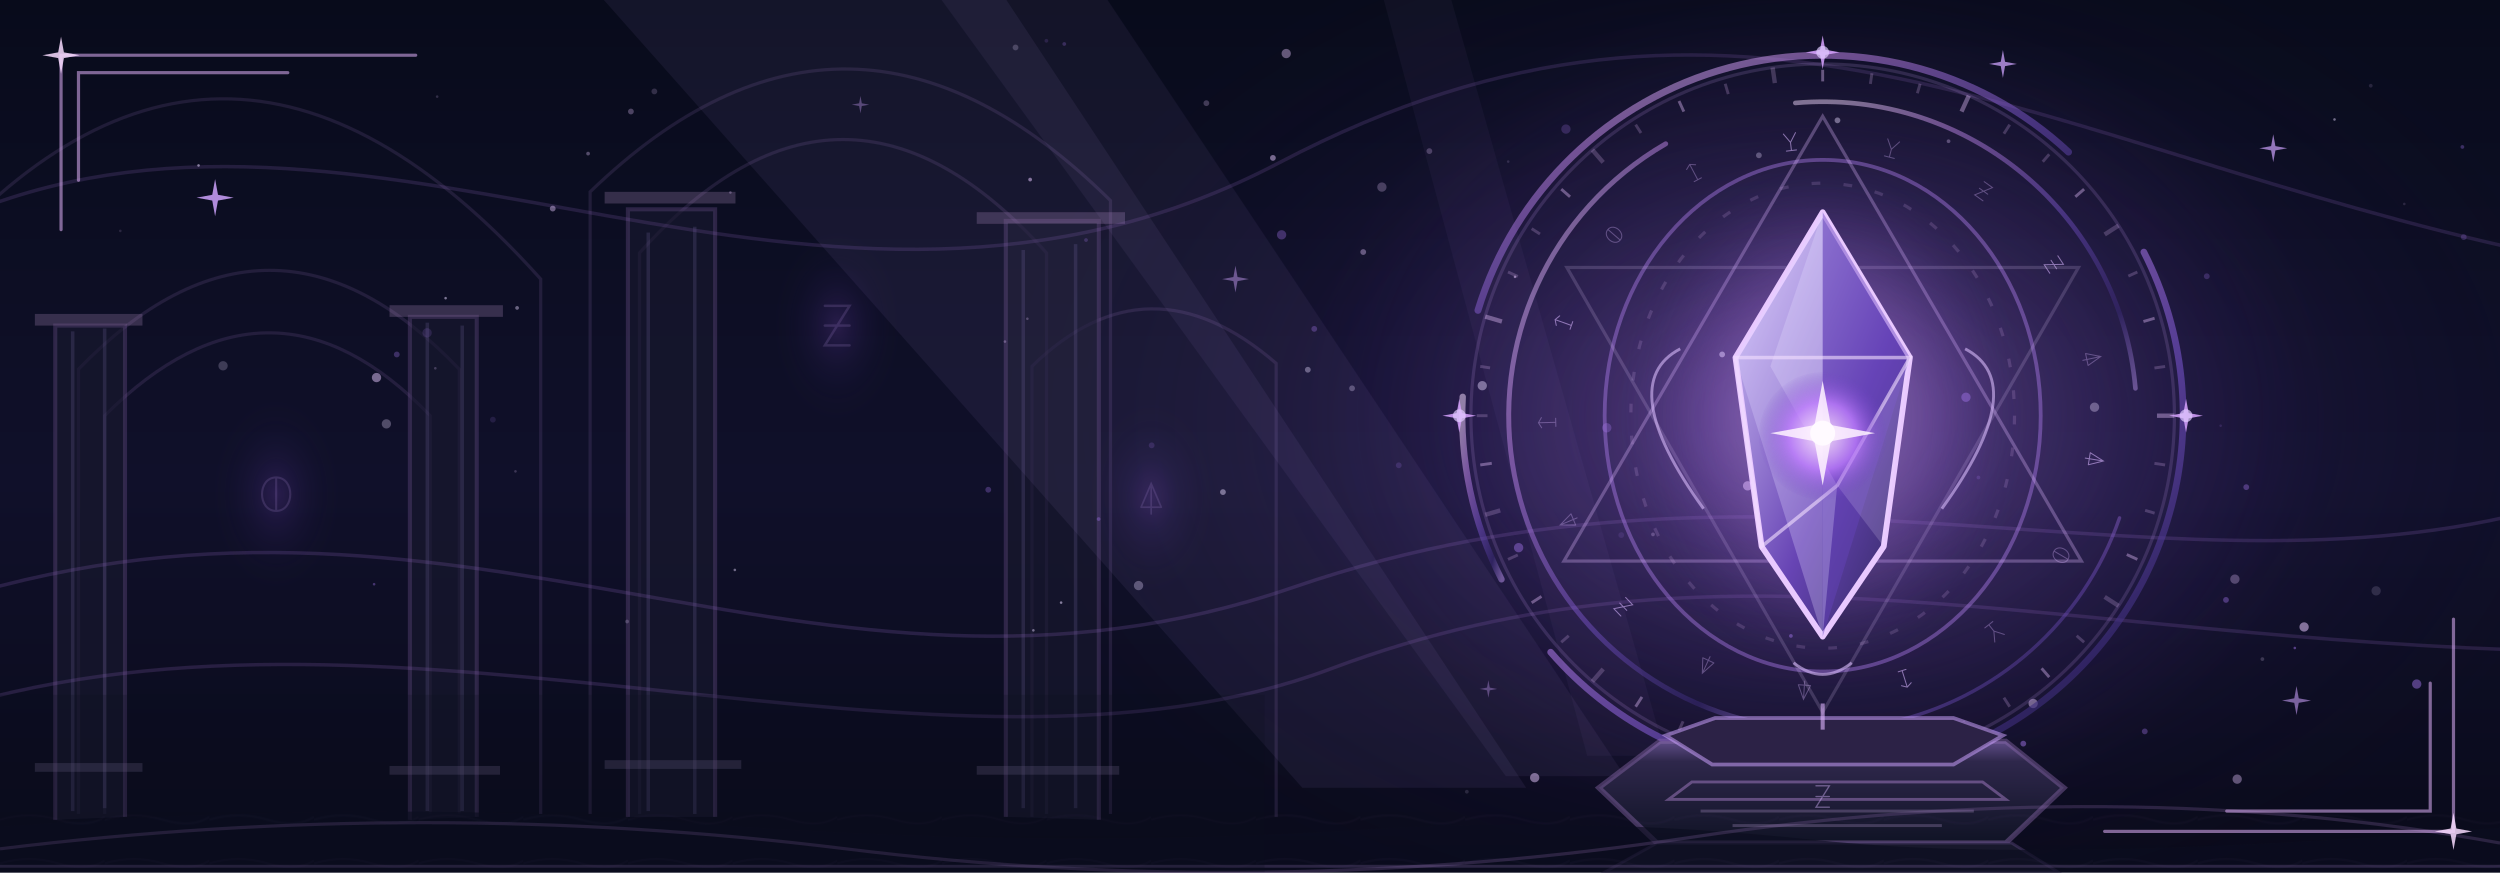
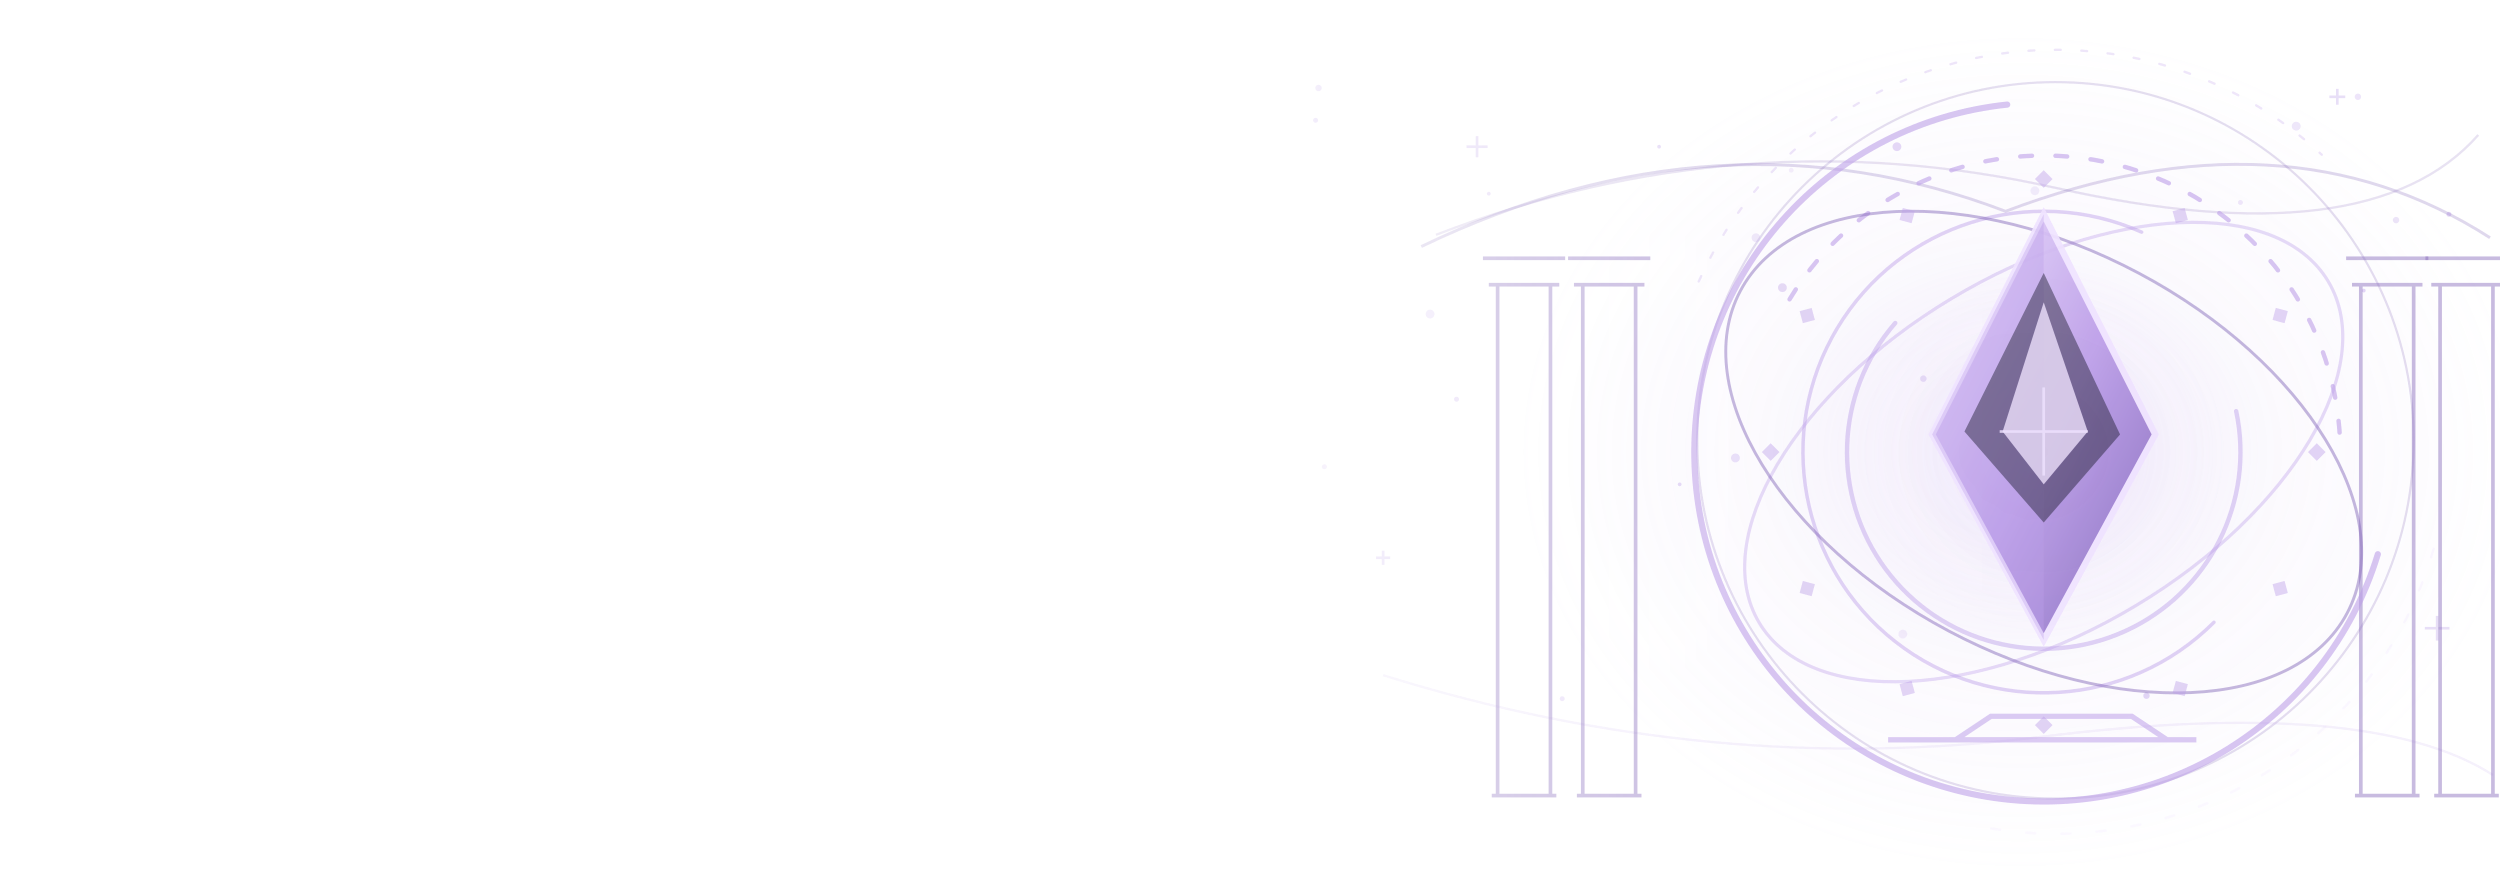
- <svg xmlns="http://www.w3.org/2000/svg" viewBox="0 0 860 300" fill="none" role="img" aria-label="Miniatura do Arcano: cristal e astrolábio rúnico">
+ <svg xmlns="http://www.w3.org/2000/svg" width="860" height="300" viewBox="0 0 860 300" fill="none" role="img" aria-label="Miniatura vetorial Arcano">
  <defs>
-     <linearGradient id="sky" x1="0" y1="0" x2="0" y2="1">
-       <stop stop-color="#080b1b" />
-       <stop offset=".55" stop-color="#10102a" />
-       <stop offset="1" stop-color="#090a1a" />
+     <linearGradient id="silver" x1="0" y1="0" x2=".9" y2="1">
+       <stop offset="0" stop-color="#7f62b6" />
+       <stop offset=".39" stop-color="#efe2ff" />
+       <stop offset=".67" stop-color="#bb9de8" />
+       <stop offset="1" stop-color="#7f62b6" />
    </linearGradient>
-     <radialGradient id="aether">
-       <stop stop-color="#9f5af2" stop-opacity=".36" />
-       <stop offset=".42" stop-color="#6639b6" stop-opacity=".16" />
-       <stop offset="1" stop-color="#120e27" stop-opacity="0" />
+     <linearGradient id="edge" x1="0" y1="0" x2="1" y2="1">
+       <stop stop-color="#efe2ff" />
+       <stop offset=".52" stop-color="#bb9de8" />
+       <stop offset="1" stop-color="#7f62b6" />
+     </linearGradient>
+     <radialGradient id="aura">
+       <stop stop-color="#bb9de8" stop-opacity=".21" />
+       <stop offset=".48" stop-color="#bb9de8" stop-opacity=".07" />
+       <stop offset="1" stop-color="#bb9de8" stop-opacity="0" />
    </radialGradient>
-     <radialGradient id="starFog">
-       <stop stop-color="#d4b4ff" stop-opacity=".32" />
-       <stop offset="1" stop-color="#6c41a5" stop-opacity="0" />
+     <radialGradient id="inner">
+       <stop stop-color="#efe2ff" stop-opacity=".65" />
+       <stop offset=".4" stop-color="#bb9de8" stop-opacity=".19" />
+       <stop offset="1" stop-color="#bb9de8" stop-opacity="0" />
    </radialGradient>
-     <radialGradient id="aetherCore">
-       <stop stop-color="#fffcff" />
-       <stop offset=".19" stop-color="#f1cfff" />
-       <stop offset=".53" stop-color="#bd7bfc" />
-       <stop offset="1" stop-color="#7243c4" stop-opacity=".05" />
-     </radialGradient>
-     <linearGradient id="stone" x1="0" y1="0" x2=".6" y2="1">
-       <stop stop-color="#514270" />
-       <stop offset=".42" stop-color="#292344" />
-       <stop offset="1" stop-color="#0f1027" />
+     <linearGradient id="fade" x1="0" x2="1" y1="0" y2="0">
+       <stop stop-color="white" stop-opacity="0" />
+       <stop offset=".38" stop-color="white" stop-opacity=".05" />
+       <stop offset=".52" stop-color="white" stop-opacity=".49" />
+       <stop offset=".70" stop-color="white" stop-opacity=".98" />
+       <stop offset="1" stop-color="white" />
    </linearGradient>
-     <linearGradient id="arch" x1="0" y1="0" x2="1" y2="1">
-       <stop stop-color="#b797e2" stop-opacity=".64" />
-       <stop offset=".48" stop-color="#7657b1" stop-opacity=".39" />
-       <stop offset="1" stop-color="#654b90" stop-opacity=".08" />
-     </linearGradient>
-     <linearGradient id="violetMetal" x1=".1" y1="0" x2="1" y2="1">
-       <stop stop-color="#f5dbff" />
-       <stop offset=".24" stop-color="#c58aee" />
-       <stop offset=".56" stop-color="#7652c8" />
-       <stop offset=".83" stop-color="#3a2b78" />
-       <stop offset="1" stop-color="#b58fe8" />
-     </linearGradient>
-     <linearGradient id="bright" x1=".1" y1="0" x2=".85" y2="1">
-       <stop stop-color="#fff1ff" />
-       <stop offset=".5" stop-color="#e5baff" />
-       <stop offset="1" stop-color="#ad71ed" />
-     </linearGradient>
-     <linearGradient id="crystal" x1="0" y1="0" x2="1" y2="1">
-       <stop stop-color="#ede0ff" />
-       <stop offset=".28" stop-color="#b7b1fe" />
-       <stop offset=".58" stop-color="#8b66d7" />
-       <stop offset="1" stop-color="#422b78" />
-     </linearGradient>
-     <linearGradient id="crystalSide" x1="0" y1="0" x2=".95" y2="1">
-       <stop stop-color="#ddd0ff" />
-       <stop offset=".6" stop-color="#6744b4" />
-       <stop offset="1" stop-color="#2e275b" />
-     </linearGradient>
-     <linearGradient id="plinth" x1="0" y1="0" x2="0" y2="1">
-       <stop stop-color="#5f4d88" />
-       <stop offset=".2" stop-color="#2e274b" />
-       <stop offset="1" stop-color="#101325" />
-     </linearGradient>
-     <linearGradient id="mist">
-       <stop stop-color="#aa7bd9" stop-opacity="0" />
-       <stop offset=".36" stop-color="#bb8fff" stop-opacity=".22" />
-       <stop offset="1" stop-color="#5b41a2" stop-opacity="0" />
-     </linearGradient>
-     <linearGradient id="descendFade" x1="0" y1="0" x2="0" y2="1">
-       <stop stop-color="#f5d8ff" stop-opacity=".5" />
-       <stop offset="1" stop-color="#a46bd5" stop-opacity="0" />
-     </linearGradient>
-     <filter id="coreBlur" x="-120%" y="-120%" width="340%" height="340%">
-       <feGaussianBlur stdDeviation="7" />
+     <mask id="reveal">
+       <rect width="860" height="300" fill="url(#fade)" />
+     </mask>
+     <filter id="softGlow" x="-30%" y="-30%" width="160%" height="160%">
+       <feGaussianBlur stdDeviation="3" />
    </filter>
-     <filter id="smallBlur" x="-100%" y="-100%" width="300%" height="300%">
-       <feGaussianBlur stdDeviation="2.2" />
-     </filter>
-     <pattern id="parchment" patternUnits="userSpaceOnUse" width="36" height="15">
-       <path d="M0 12 Q10 9 20 12 T36 11" fill="none" stroke="#9a76c6" stroke-opacity=".10" stroke-width=".8" />
-     </pattern>
  </defs>
-   <rect width="860" height="300" fill="url(#sky)" />
-   <ellipse cx="618" cy="145" rx="279" ry="185" fill="url(#aether)" />
-   <ellipse cx="625" cy="142" rx="176" ry="145" fill="url(#starFog)" opacity=".75" />
-   <g opacity=".57" fill="none" stroke="#8e6cae" stroke-opacity=".3" stroke-width="1.1">
-     <path d="M-30 280V98Q74 -29 186 96V280" />
-     <path d="M27 280V127Q93 59 158 127V280" />
-     <path d="M36 280V143Q93 86 148 143V280" />
-     <path d="M203 280V66Q292 -20 382 69V280" />
-     <path d="M220 280V87Q290 9 360 87V280" />
-     <path d="M355 281V126Q395 87 439 125V281" />
+   <g transform="translate(-8 3) scale(1.01)">
+     <g mask="url(#reveal)">
+       <g opacity=".96">
+         <ellipse cx="696" cy="151" rx="171" ry="143" fill="url(#aura)" />
+         <circle cx="708" cy="147" r="122" fill="none" stroke="#7f62b6" stroke-width="0.75" opacity="0.22" />
+         <path d="M586.50 92.90A133 133 0 0 1 798.71 49.73" fill="none" stroke="#bb9de8" stroke-width="0.8" opacity="0.27" stroke-linecap="round" stroke-dasharray="2 7" />
+         <path d="M836.81 183.94A134 134 0 0 1 680.14 278.07" fill="none" stroke="#efe2ff" stroke-width="0.9" opacity="0.23" stroke-linecap="round" stroke-dasharray="3 9" />
+         <path d="M497 77Q601 37 708 61T852 43" fill="none" stroke="#7f62b6" stroke-width="0.8" opacity=".19" />
+         <path d="M479 227Q591 262 703 248T857 261" fill="none" stroke="#bb9de8" stroke-width="0.8" opacity=".16" />
+         <circle cx="573" cy="47" r="0.65" fill="#bb9de8" opacity="0.35" />
+         <circle cx="606" cy="78" r="1.5" fill="#bb9de8" opacity="0.24" />
+         <circle cx="654" cy="47" r="1.5" fill="#bb9de8" opacity="0.41" />
+         <circle cx="701" cy="62" r="1.5" fill="#bb9de8" opacity="0.19" />
+         <circle cx="656" cy="213" r="1.5" fill="#bb9de8" opacity="0.17" />
+         <circle cx="456" cy="38" r="0.85" fill="#bb9de8" opacity="0.37" />
+         <circle cx="842" cy="70" r="0.85" fill="#bb9de8" opacity="0.42" />
+         <circle cx="599" cy="153" r="1.5" fill="#bb9de8" opacity="0.32" />
+         <circle cx="495" cy="104" r="1.5" fill="#bb9de8" opacity="0.25" />
+         <circle cx="790" cy="40" r="1.5" fill="#bb9de8" opacity="0.26" />
+         <circle cx="813" cy="96" r="0.65" fill="#bb9de8" opacity="0.44" />
+         <circle cx="457" cy="27" r="1.1" fill="#bb9de8" opacity="0.34" />
+         <circle cx="459" cy="156" r="0.85" fill="#bb9de8" opacity="0.25" />
+         <circle cx="811" cy="30" r="1.1" fill="#bb9de8" opacity="0.27" />
+         <circle cx="580" cy="162" r="0.65" fill="#bb9de8" opacity="0.41" />
+         <circle cx="663" cy="126" r="1.1" fill="#bb9de8" opacity="0.34" />
+         <circle cx="515" cy="63" r="0.65" fill="#bb9de8" opacity="0.31" />
+         <circle cx="504" cy="133" r="0.85" fill="#bb9de8" opacity="0.33" />
+         <circle cx="739" cy="234" r="1.1" fill="#bb9de8" opacity="0.41" />
+         <circle cx="615" cy="95" r="1.5" fill="#bb9de8" opacity="0.38" />
+         <circle cx="540" cy="235" r="0.85" fill="#bb9de8" opacity="0.27" />
+         <circle cx="824" cy="72" r="1.1" fill="#bb9de8" opacity="0.29" />
+         <circle cx="771" cy="66" r="0.85" fill="#bb9de8" opacity="0.25" />
+         <circle cx="618" cy="55" r="0.85" fill="#bb9de8" opacity="0.17" />
+         <path d="M511.00 43.40v7.20M507.40 47.00h7.20" fill="none" stroke="#bb9de8" stroke-width="0.9" opacity="0.34" />
+         <path d="M804.00 27.30v5.40M801.30 30.00h5.40" fill="none" stroke="#bb9de8" stroke-width="0.9" opacity="0.34" />
+         <path d="M838.00 206.80v8.40M833.80 211.00h8.40" fill="none" stroke="#bb9de8" stroke-width="0.9" opacity="0.34" />
+         <path d="M479.00 184.60v4.80M476.60 187.00h4.80" fill="none" stroke="#bb9de8" stroke-width="0.9" opacity="0.34" />
+       </g>
+       <path d="M518 268V94h18v174M515 94h24M513 85h28M516 268h22" fill="none" stroke="#7f62b6" stroke-width="1.25" opacity=".43" />
+       <path d="M547 268V94h18v174M544 94h24M542 85h28M545 268h22" fill="none" stroke="#7f62b6" stroke-width="1.25" opacity=".43" />
+       <path d="M812 268V94h18v174M809 94h24M807 85h28M810 268h22" fill="none" stroke="#7f62b6" stroke-width="1.25" opacity=".43" />
+       <path d="M839 268V94h18v174M836 94h24M834 85h28M837 268h22" fill="none" stroke="#7f62b6" stroke-width="1.25" opacity=".43" />
+       <path d="M492 81Q594 32 691 69Q786 33 856 78" fill="none" stroke="#7f62b6" stroke-width="1" opacity=".25" />
+       <path d="M817.80 185.79A119 119 0 1 1 691.56 32.65" fill="none" stroke="#bb9de8" stroke-width="2.1" opacity="0.59" stroke-linecap="round" />
+       <path d="M617.43 98.98A101 101 0 0 1 804.94 147.48" fill="none" stroke="#bb9de8" stroke-width="1.5" opacity="0.59" stroke-linecap="round" stroke-dasharray="4 8" />
+       <path d="M761.98 208.98A82 82 0 1 1 737.35 76.09" fill="none" stroke="#bb9de8" stroke-width="1.2" opacity="0.45" stroke-linecap="round" />
+       <path d="M769.54 137.07A67 67 0 1 1 653.43 107.04" fill="none" stroke="#bb9de8" stroke-width="1.5" opacity="0.45" stroke-linecap="round" />
+       <ellipse cx="704" cy="151" rx="113" ry="61" transform="rotate(-31 704 151)" stroke="#bb9de8" stroke-width="1.1" opacity=".37" fill="none" />
+       <ellipse cx="704" cy="151" rx="117" ry="69" transform="rotate(28 704 151)" stroke="#7f62b6" stroke-width="1" opacity=".46" fill="none" />
+       <circle cx="704" cy="151" r="62" fill="url(#inner)" opacity="0.27" />
+       <polygon points="704.00,70.00 742.00,145.00 704.00,215.00 666.00,145.00" fill="url(#edge)" stroke="#efe2ff" stroke-width="2.2" opacity=".93" />
+       <polygon points="704.00,70.00 704.00,215.00 666.00,145.00" fill="#bb9de8" stroke="none" stroke-width="1" opacity=".36" />
+       <polygon points="704.00,90.00 730.00,145.00 704.00,175.00 677.00,144.00" fill="#101023" stroke="none" stroke-width="1" opacity=".43" />
+       <polygon points="704.00,100.00 719.00,144.00 704.00,162.00 690.00,144.00" fill="#efe2ff" stroke="none" stroke-width="1" opacity=".77" />
+       <path d="M704.00 129.00v30.00M689.00 144.00h30.00" fill="none" stroke="#efe2ff" stroke-width="0.9" opacity="0.8" />
+       <polygon points="800.00,151.00 797.00,154.00 794.00,151.00 797.00,148.00" fill="#bb9de8" stroke="none" stroke-width="1" opacity=".43" />
+       <polygon points="787.14,199.00 783.04,200.10 781.94,196.00 786.04,194.90" fill="#bb9de8" stroke="none" stroke-width="1" opacity=".43" />
+       <polygon points="752.00,234.14 747.90,233.04 749.00,228.94 753.10,230.04" fill="#bb9de8" stroke="none" stroke-width="1" opacity=".43" />
+       <polygon points="704.00,247.00 701.00,244.00 704.00,241.00 707.00,244.00" fill="#bb9de8" stroke="none" stroke-width="1" opacity=".43" />
+       <polygon points="656.00,234.14 654.90,230.04 659.00,228.94 660.10,233.04" fill="#bb9de8" stroke="none" stroke-width="1" opacity=".43" />
+       <polygon points="620.86,199.00 621.96,194.90 626.06,196.00 624.96,200.10" fill="#bb9de8" stroke="none" stroke-width="1" opacity=".43" />
+       <polygon points="608.00,151.00 611.00,148.00 614.00,151.00 611.00,154.00" fill="#bb9de8" stroke="none" stroke-width="1" opacity=".43" />
+       <polygon points="620.86,103.00 624.96,101.90 626.06,106.00 621.96,107.10" fill="#bb9de8" stroke="none" stroke-width="1" opacity=".43" />
+       <polygon points="656.00,67.86 660.10,68.96 659.00,73.06 654.90,71.96" fill="#bb9de8" stroke="none" stroke-width="1" opacity=".43" />
+       <polygon points="704.00,55.00 707.00,58.00 704.00,61.00 701.00,58.00" fill="#bb9de8" stroke="none" stroke-width="1" opacity=".43" />
+       <polygon points="752.00,67.86 753.10,71.96 749.00,73.06 747.90,68.96" fill="#bb9de8" stroke="none" stroke-width="1" opacity=".43" />
+       <polygon points="787.14,103.00 786.04,107.10 781.94,106.00 783.04,101.90" fill="#bb9de8" stroke="none" stroke-width="1" opacity=".43" />
+       <path d="M651 249H756M674 249l12-8h48l12 8" fill="none" stroke="#bb9de8" stroke-width="1.8" opacity=".53" />
+     </g>
  </g>
-   <g opacity=".63">
-     <path d="M19 282V112H43V281 M141 282V109H164V281 M216 281V72H246V281 M346 281V76H378V282" fill="#17182e" stroke="#775794" stroke-opacity=".5" stroke-width="1.4" />
-     <path d="M25 114V279M36 113V278M147 111V279M159 112V279M223 80V279M239 78V280M352 86V278M370 84V278" stroke="#b39be7" stroke-opacity=".22" stroke-width="1.2" />
-     <path d="M12 110H49M134 107H173M208 68H253M336 75H387" stroke="#bd97cf" stroke-opacity=".38" stroke-width="4" />
-     <path d="M12 264H49 M134 265H172 M208 263H255 M336 265H385" stroke="#bba8db" stroke-opacity=".29" stroke-width="3" />
-   </g>
-   <g opacity=".5">
-     <g transform="translate(95 170) rotate(0) scale(0.72)" fill="none" stroke="#d8b5ff" stroke-width="1" opacity="0.36" stroke-linecap="round">
-       <path d="M0 -8 C9 -8 9 8 0 8 C-9 8 -9 -8 0 -8 M0 -8 V8" />
-     </g>
-     <ellipse cx="95" cy="170" rx="22" ry="33" fill="url(#aether)" />
-     <g transform="translate(288 112) rotate(0) scale(0.85)" fill="none" stroke="#d8b5ff" stroke-width="1" opacity="0.36" stroke-linecap="round">
-       <path d="M-5 -8 L5 -8 L-5 8 L5 8 M-5 0 H5" />
-     </g>
-     <ellipse cx="288" cy="112" rx="22" ry="33" fill="url(#aether)" />
-     <g transform="translate(396 171) rotate(0) scale(0.58)" fill="none" stroke="#d8b5ff" stroke-width="1" opacity="0.36" stroke-linecap="round">
-       <path d="M-6 6 L0 -8 L6 6 M-6 6 H6 M0 -8 V10" />
-     </g>
-     <ellipse cx="396" cy="171" rx="22" ry="33" fill="url(#aether)" />
-   </g>
-   <path d="M190 -20L333 -20 525 271 448 271Z" fill="#c4a2ff" opacity="0.07" />
-   <path d="M313 -15L371 -15 559 267 518 267Z" fill="#c4a2ff" opacity="0.06" />
-   <path d="M472 -15L495 -15 573 260 546 260Z" fill="#c4a2ff" opacity="0.04" />
-   <path d="M-25 209C157 148 279 259 445 202S750 212 881 173" fill="none" stroke="#9869c8" stroke-width="1.2" opacity="0.2" />
-   <path d="M-18 244C139 196 325 280 458 230S705 220 881 224" fill="none" stroke="#9869c8" stroke-width="1.2" opacity="0.19" />
-   <path d="M-10 73C132 16 282 139 440 56S700 50 872 87" fill="none" stroke="#9869c8" stroke-width="1.2" opacity="0.18" />
-   <circle cx="149.75" cy="126.69" r="0.45" fill="#e6c7ff" opacity="0.23" />
-   <circle cx="190.14" cy="71.75" r="1" fill="#e6c7ff" opacity="0.43" />
-   <circle cx="768.8" cy="199.22" r="1.6" fill="#e6c7ff" opacity="0.3" />
-   <circle cx="354.37" cy="61.77" r="0.65" fill="#e6c7ff" opacity="0.53" />
-   <circle cx="365.02" cy="207.3" r="0.45" fill="#e7d9ff" opacity="0.54" />
-   <circle cx="803.07" cy="41.1" r="0.45" fill="#e7d9ff" opacity="0.47" />
-   <circle cx="847.06" cy="50.55" r="0.65" fill="#936ad7" opacity="0.36" />
-   <circle cx="153.29" cy="102.57" r="0.45" fill="#e7d9ff" opacity="0.51" />
-   <circle cx="676.29" cy="136.66" r="1.6" fill="#936ad7" opacity="0.53" />
-   <circle cx="339.96" cy="168.47" r="1" fill="#936ad7" opacity="0.35" />
-   <circle cx="699.4" cy="242" r="1.6" fill="#e6c7ff" opacity="0.45" />
-   <circle cx="465.11" cy="133.58" r="1" fill="#e7d9ff" opacity="0.3" />
-   <circle cx="349.34" cy="16.33" r="1" fill="#e7d9ff" opacity="0.22" />
-   <circle cx="504.59" cy="272.35" r="0.65" fill="#e7d9ff" opacity="0.14" />
-   <circle cx="629.4" cy="270.46" r="1" fill="#e7d9ff" opacity="0.31" />
-   <circle cx="177.32" cy="162.15" r="0.45" fill="#e6c7ff" opacity="0.21" />
-   <circle cx="377.92" cy="178.56" r="0.65" fill="#936ad7" opacity="0.43" />
-   <circle cx="481.17" cy="160.06" r="1" fill="#936ad7" opacity="0.22" />
-   <circle cx="552.73" cy="147.16" r="1.6" fill="#936ad7" opacity="0.39" />
-   <circle cx="568.63" cy="183.84" r="0.65" fill="#e6c7ff" opacity="0.25" />
-   <circle cx="789.41" cy="222.91" r="0.45" fill="#936ad7" opacity="0.54" />
-   <circle cx="252.78" cy="196.06" r="0.45" fill="#e7d9ff" opacity="0.45" />
-   <circle cx="345.7" cy="117.51" r="0.45" fill="#e6c7ff" opacity="0.31" />
-   <circle cx="355.48" cy="216.84" r="0.45" fill="#e7d9ff" opacity="0.45" />
-   <circle cx="605.06" cy="53.43" r="1" fill="#e7d9ff" opacity="0.32" />
-   <circle cx="557.71" cy="184.07" r="1" fill="#936ad7" opacity="0.16" />
-   <circle cx="202.3" cy="52.84" r="0.65" fill="#e6c7ff" opacity="0.33" />
-   <circle cx="625.57" cy="217.47" r="0.45" fill="#936ad7" opacity="0.15" />
-   <circle cx="655.57" cy="269.76" r="1.6" fill="#936ad7" opacity="0.29" />
-   <circle cx="359.96" cy="14.03" r="0.65" fill="#936ad7" opacity="0.18" />
-   <circle cx="76.73" cy="125.83" r="1.6" fill="#e7d9ff" opacity="0.22" />
-   <circle cx="68.3" cy="56.91" r="0.45" fill="#e7d9ff" opacity="0.54" />
-   <circle cx="670.3" cy="48.58" r="0.65" fill="#e6c7ff" opacity="0.32" />
-   <circle cx="491.7" cy="51.98" r="1" fill="#e6c7ff" opacity="0.25" />
-   <circle cx="616.07" cy="218.76" r="0.65" fill="#936ad7" opacity="0.53" />
-   <circle cx="632.09" cy="41.4" r="1" fill="#e7d9ff" opacity="0.43" />
-   <circle cx="720.52" cy="140.08" r="1.6" fill="#e7d9ff" opacity="0.35" />
-   <circle cx="817.39" cy="203.25" r="1.6" fill="#e7d9ff" opacity="0.15" />
-   <circle cx="169.55" cy="144.36" r="1" fill="#936ad7" opacity="0.16" />
-   <circle cx="136.49" cy="121.94" r="1" fill="#936ad7" opacity="0.35" />
-   <circle cx="737.8" cy="251.6" r="1" fill="#936ad7" opacity="0.39" />
-   <circle cx="373.59" cy="82.58" r="0.65" fill="#936ad7" opacity="0.28" />
-   <circle cx="217.03" cy="38.36" r="1" fill="#e6c7ff" opacity="0.3" />
-   <circle cx="792.61" cy="215.68" r="1.6" fill="#e6c7ff" opacity="0.53" />
-   <circle cx="518.82" cy="55.59" r="0.45" fill="#e6c7ff" opacity="0.15" />
-   <circle cx="772.71" cy="167.58" r="1" fill="#936ad7" opacity="0.42" />
-   <circle cx="251.26" cy="66.22" r="0.45" fill="#e6c7ff" opacity="0.29" />
-   <circle cx="146.92" cy="114.49" r="1.6" fill="#936ad7" opacity="0.19" />
-   <circle cx="592.42" cy="121.93" r="1" fill="#e7d9ff" opacity="0.53" />
-   <circle cx="847.53" cy="81.56" r="1" fill="#936ad7" opacity="0.27" />
-   <circle cx="440.87" cy="80.78" r="1.6" fill="#936ad7" opacity="0.38" />
-   <circle cx="132.92" cy="145.81" r="1.6" fill="#e7d9ff" opacity="0.3" />
-   <circle cx="177.88" cy="105.92" r="0.65" fill="#e7d9ff" opacity="0.42" />
-   <circle cx="680.58" cy="164.26" r="0.65" fill="#936ad7" opacity="0.25" />
-   <circle cx="527.93" cy="267.52" r="1.6" fill="#e6c7ff" opacity="0.5" />
-   <circle cx="696.01" cy="255.81" r="1" fill="#936ad7" opacity="0.54" />
-   <circle cx="150.38" cy="33.24" r="0.45" fill="#e6c7ff" opacity="0.18" />
-   <circle cx="601.37" cy="268.31" r="1.6" fill="#e6c7ff" opacity="0.14" />
-   <circle cx="452.1" cy="113.13" r="1" fill="#936ad7" opacity="0.37" />
-   <circle cx="509.9" cy="132.68" r="1.6" fill="#e7d9ff" opacity="0.45" />
-   <circle cx="391.66" cy="201.44" r="1.6" fill="#e7d9ff" opacity="0.33" />
-   <circle cx="521.16" cy="95.24" r="0.45" fill="#e6c7ff" opacity="0.53" />
-   <circle cx="442.46" cy="18.42" r="1.6" fill="#e6c7ff" opacity="0.41" />
-   <circle cx="601.18" cy="167.13" r="1.6" fill="#e6c7ff" opacity="0.53" />
-   <circle cx="41.39" cy="79.43" r="0.45" fill="#e6c7ff" opacity="0.14" />
-   <circle cx="831.35" cy="235.31" r="1.6" fill="#936ad7" opacity="0.52" />
-   <circle cx="420.69" cy="169.28" r="1" fill="#e7d9ff" opacity="0.46" />
-   <circle cx="225.1" cy="31.45" r="1" fill="#e6c7ff" opacity="0.19" />
-   <circle cx="449.89" cy="127.19" r="1" fill="#e7d9ff" opacity="0.38" />
-   <circle cx="468.95" cy="86.7" r="1" fill="#e6c7ff" opacity="0.39" />
-   <circle cx="437.88" cy="54.32" r="1" fill="#e6c7ff" opacity="0.49" />
-   <circle cx="815.54" cy="29.49" r="0.65" fill="#e6c7ff" opacity="0.14" />
-   <circle cx="538.68" cy="44.4" r="1.6" fill="#936ad7" opacity="0.26" />
-   <circle cx="475.37" cy="64.36" r="1.6" fill="#e6c7ff" opacity="0.26" />
-   <circle cx="763.91" cy="146.45" r="0.45" fill="#936ad7" opacity="0.18" />
-   <circle cx="215.71" cy="213.8" r="0.65" fill="#e7d9ff" opacity="0.22" />
-   <circle cx="414.99" cy="35.49" r="1" fill="#e6c7ff" opacity="0.25" />
-   <circle cx="778.26" cy="226.73" r="0.65" fill="#e7d9ff" opacity="0.2" />
-   <circle cx="129.52" cy="129.88" r="1.6" fill="#e6c7ff" opacity="0.49" />
-   <circle cx="353.41" cy="109.65" r="0.45" fill="#e6c7ff" opacity="0.27" />
-   <circle cx="827.08" cy="70.16" r="0.45" fill="#e6c7ff" opacity="0.14" />
-   <circle cx="759.13" cy="95.03" r="1" fill="#936ad7" opacity="0.28" />
-   <circle cx="396.17" cy="153.19" r="1" fill="#936ad7" opacity="0.21" />
-   <circle cx="128.69" cy="200.97" r="0.45" fill="#936ad7" opacity="0.42" />
-   <circle cx="769.59" cy="268.02" r="1.6" fill="#e6c7ff" opacity="0.39" />
-   <circle cx="522.4" cy="188.4" r="1.6" fill="#936ad7" opacity="0.5" />
-   <circle cx="366.11" cy="15.13" r="0.65" fill="#936ad7" opacity="0.29" />
-   <circle cx="765.74" cy="206.37" r="1" fill="#936ad7" opacity="0.43" />
-   <path d="M 74 61.6 L 74.99 67.01 L 80.4 68 L 74.99 68.99 L 74 74.4 L 73.01 68.99 L 67.6 68 L 73.01 67.01 Z" fill="#cca1fb" opacity="0.85" />
-   <path d="M 296 33 L 296.46 35.53 L 299 36 L 296.46 36.47 L 296 39 L 295.54 36.47 L 293 36 L 295.54 35.53 Z" fill="#cca1fb" opacity="0.37" />
-   <path d="M 425 91.4 L 425.71 95.29 L 429.6 96 L 425.71 96.71 L 425 100.6 L 424.29 96.71 L 420.4 96 L 424.29 95.29 Z" fill="#cca1fb" opacity="0.46" />
-   <path d="M 782 46.2 L 782.74 50.26 L 786.8 51 L 782.74 51.74 L 782 55.8 L 781.26 51.74 L 777.2 51 L 781.26 50.26 Z" fill="#cca1fb" opacity="0.7" />
-   <path d="M 790 236 L 790.77 240.22 L 795 241 L 790.77 241.78 L 790 246 L 789.23 241.78 L 785 241 L 789.23 240.22 Z" fill="#cca1fb" opacity="0.57" />
-   <path d="M 512 234 L 512.47 236.53 L 515 237 L 512.47 237.47 L 512 240 L 511.54 237.47 L 509 237 L 511.54 236.53 Z" fill="#cca1fb" opacity="0.36" />
-   <path d="M 689 17.2 L 689.74 21.26 L 693.8 22 L 689.74 22.74 L 689 26.8 L 688.26 22.74 L 684.2 22 L 688.26 21.26 Z" fill="#cca1fb" opacity="0.75" />
-   <circle cx="627" cy="143" r="121" fill="none" stroke="#b28ada" stroke-opacity=".19" stroke-width="1.1" />
-   <path d="M 508.42 106.75 A 124 124 0 0 1 711.57 52.31" fill="none" stroke="url(#violetMetal)" stroke-opacity="0.52" stroke-width="2.4" stroke-linecap="round" />
-   <path d="M 737.48 86.71 A 124 124 0 0 1 533.42 224.35" fill="none" stroke="url(#violetMetal)" stroke-opacity="0.61" stroke-width="2.3" stroke-linecap="round" />
-   <path d="M 516.52 199.29 A 124 124 0 0 1 503.17 136.51" fill="none" stroke="url(#violetMetal)" stroke-opacity="0.52" stroke-width="2.2" stroke-linecap="round" />
-   <path d="M 729.12 178.16 A 108 108 0 0 1 649.45 248.64" fill="none" stroke="url(#violetMetal)" stroke-opacity="0.41" stroke-width="1.2" stroke-linecap="round" />
-   <path d="M 611.97 249.95 A 108 108 0 0 1 573 49.47" fill="none" stroke="url(#violetMetal)" stroke-opacity="0.48" stroke-width="1.7" stroke-linecap="round" />
-   <path d="M 617.59 35.41 A 108 108 0 0 1 734.59 133.59" fill="none" stroke="url(#violetMetal)" stroke-opacity="0.47" stroke-width="1.6" stroke-linecap="round" />
-   <path d="M 742 143 L 748 143" stroke="#dfb9f6" stroke-opacity="0.41" stroke-width="1.5" />
-   <path d="M 741.13 159.41 L 744.79 159.94" stroke="#dfb9f6" stroke-opacity="0.23" stroke-width="1" />
-   <path d="M 737.92 175.57 L 741.18 176.53" stroke="#dfb9f6" stroke-opacity="0.23" stroke-width="1" />
-   <path d="M 731.61 190.77 L 735.25 192.43" stroke="#dfb9f6" stroke-opacity="0.41" stroke-width="1" />
-   <path d="M 724 205.34 L 728.79 208.42" stroke="#dfb9f6" stroke-opacity="0.23" stroke-width="1.5" />
-   <path d="M 714.36 218.7 L 716.93 220.93" stroke="#dfb9f6" stroke-opacity="0.23" stroke-width="1" />
-   <path d="M 702.31 229.91 L 704.93 232.93" stroke="#dfb9f6" stroke-opacity="0.41" stroke-width="1" />
-   <path d="M 689.34 240 L 691.34 243.11" stroke="#dfb9f6" stroke-opacity="0.23" stroke-width="1" />
-   <path d="M 675.02 248.15 L 677.27 253.07" stroke="#dfb9f6" stroke-opacity="0.23" stroke-width="1.5" />
-   <path d="M 659.4 253.34 L 660.53 257.18" stroke="#dfb9f6" stroke-opacity="0.41" stroke-width="1" />
-   <path d="M 643.41 257.13 L 643.94 260.79" stroke="#dfb9f6" stroke-opacity="0.23" stroke-width="1" />
-   <path d="M 627 258.6 L 627 262" stroke="#dfb9f6" stroke-opacity="0.23" stroke-width="1" />
-   <path d="M 610.63 256.83 L 609.78 262.77" stroke="#dfb9f6" stroke-opacity="0.41" stroke-width="1.5" />
-   <path d="M 594.52 253.63 L 593.47 257.18" stroke="#dfb9f6" stroke-opacity="0.23" stroke-width="1" />
-   <path d="M 578.98 248.15 L 577.57 251.25" stroke="#dfb9f6" stroke-opacity="0.23" stroke-width="1" />
-   <path d="M 564.83 239.74 L 562.66 243.11" stroke="#dfb9f6" stroke-opacity="0.41" stroke-width="1" />
-   <path d="M 551.49 230.14 L 547.76 234.45" stroke="#dfb9f6" stroke-opacity="0.23" stroke-width="1.5" />
-   <path d="M 539.64 218.7 L 537.07 220.93" stroke="#dfb9f6" stroke-opacity="0.23" stroke-width="1" />
-   <path d="M 530.26 205.17 L 526.89 207.34" stroke="#dfb9f6" stroke-opacity="0.41" stroke-width="1" />
-   <path d="M 522.12 190.9 L 518.75 192.43" stroke="#dfb9f6" stroke-opacity="0.23" stroke-width="1" />
-   <path d="M 516.08 175.57 L 510.9 177.09" stroke="#dfb9f6" stroke-opacity="0.23" stroke-width="1.5" />
-   <path d="M 513.17 159.37 L 509.21 159.94" stroke="#dfb9f6" stroke-opacity="0.41" stroke-width="1" />
-   <path d="M 511.7 143 L 508 143" stroke="#dfb9f6" stroke-opacity="0.23" stroke-width="1" />
-   <path d="M 512.58 126.55 L 509.21 126.06" stroke="#dfb9f6" stroke-opacity="0.23" stroke-width="1" />
-   <path d="M 516.66 110.6 L 510.9 108.91" stroke="#dfb9f6" stroke-opacity="0.41" stroke-width="1.5" />
-   <path d="M 522.12 95.1 L 518.75 93.57" stroke="#dfb9f6" stroke-opacity="0.23" stroke-width="1" />
-   <path d="M 529.75 80.5 L 526.89 78.66" stroke="#dfb9f6" stroke-opacity="0.23" stroke-width="1" />
-   <path d="M 540.09 67.69 L 537.07 65.07" stroke="#dfb9f6" stroke-opacity="0.41" stroke-width="1" />
-   <path d="M 551.49 55.86 L 547.76 51.55" stroke="#dfb9f6" stroke-opacity="0.23" stroke-width="1.5" />
-   <path d="M 564.5 45.75 L 562.66 42.89" stroke="#dfb9f6" stroke-opacity="0.23" stroke-width="1" />
-   <path d="M 579.23 38.39 L 577.57 34.75" stroke="#dfb9f6" stroke-opacity="0.41" stroke-width="1" />
-   <path d="M 594.52 32.37 L 593.47 28.82" stroke="#dfb9f6" stroke-opacity="0.23" stroke-width="1" />
-   <path d="M 610.55 28.58 L 609.78 23.23" stroke="#dfb9f6" stroke-opacity="0.23" stroke-width="1.5" />
-   <path d="M 627 28 L 627 24" stroke="#dfb9f6" stroke-opacity="0.41" stroke-width="1" />
-   <path d="M 643.41 28.87 L 643.94 25.21" stroke="#dfb9f6" stroke-opacity="0.23" stroke-width="1" />
-   <path d="M 659.57 32.08 L 660.53 28.82" stroke="#dfb9f6" stroke-opacity="0.23" stroke-width="1" />
-   <path d="M 674.77 38.39 L 677.27 32.93" stroke="#dfb9f6" stroke-opacity="0.41" stroke-width="1.5" />
-   <path d="M 689.34 46 L 691.34 42.89" stroke="#dfb9f6" stroke-opacity="0.23" stroke-width="1" />
-   <path d="M 702.7 55.64 L 704.93 53.07" stroke="#dfb9f6" stroke-opacity="0.23" stroke-width="1" />
-   <path d="M 713.91 67.69 L 716.93 65.07" stroke="#dfb9f6" stroke-opacity="0.41" stroke-width="1" />
-   <path d="M 724 80.66 L 728.79 77.58" stroke="#dfb9f6" stroke-opacity="0.23" stroke-width="1.5" />
-   <path d="M 732.15 94.98 L 735.25 93.57" stroke="#dfb9f6" stroke-opacity="0.23" stroke-width="1" />
-   <path d="M 737.34 110.6 L 741.18 109.47" stroke="#dfb9f6" stroke-opacity="0.41" stroke-width="1" />
-   <path d="M 741.13 126.59 L 744.79 126.06" stroke="#dfb9f6" stroke-opacity="0.23" stroke-width="1" />
-   <g transform="translate(720.79 158.14) rotate(99.17) scale(0.35)" fill="none" stroke="#d8b5ff" stroke-width="1" opacity="0.58" stroke-linecap="round">
-     <path d="M-6 6 L0 -8 L6 6 M-6 6 H6 M0 -8 V10" />
-   </g>
-   <g transform="translate(708.99 190.99) rotate(120.34) scale(0.35)" fill="none" stroke="#d8b5ff" stroke-width="1" opacity="0.34" stroke-linecap="round">
-     <path d="M0 -8 C9 -8 9 8 0 8 C-9 8 -9 -8 0 -8 M0 -8 V8" />
-   </g>
-   <g transform="translate(686.11 217.37) rotate(141.52) scale(0.35)" fill="none" stroke="#d8b5ff" stroke-width="1" opacity="0.34" stroke-linecap="round">
-     <path d="M-6 -8 L0 1 L6 -8 M0 1 V9 M-5 9 H5" />
-   </g>
-   <g transform="translate(655.26 233.7) rotate(162.7) scale(0.35)" fill="none" stroke="#d8b5ff" stroke-width="1" opacity="0.58" stroke-linecap="round">
-     <path d="M0 -8 V9 M-5 -5 L0 -8 L5 -5 M-4 9 H4" />
-   </g>
-   <g transform="translate(620.58 237.78) rotate(183.87) scale(0.35)" fill="none" stroke="#d8b5ff" stroke-width="1" opacity="0.34" stroke-linecap="round">
-     <path d="M-6 6 L0 -8 L6 6 M-6 6 H6 M0 -8 V10" />
-   </g>
-   <g transform="translate(586.78 229.06) rotate(205.05) scale(0.35)" fill="none" stroke="#d8b5ff" stroke-width="1" opacity="0.34" stroke-linecap="round">
-     <path d="M-6 6 L0 -8 L6 6 M-6 6 H6 M0 -8 V10" />
-   </g>
-   <g transform="translate(558.4 208.72) rotate(226.23) scale(0.35)" fill="none" stroke="#d8b5ff" stroke-width="1" opacity="0.58" stroke-linecap="round">
-     <path d="M-5 -8 L5 -8 L-5 8 L5 8 M-5 0 H5" />
-   </g>
-   <g transform="translate(539.29 179.5) rotate(247.4) scale(0.35)" fill="none" stroke="#d8b5ff" stroke-width="1" opacity="0.34" stroke-linecap="round">
-     <path d="M-6 6 L0 -8 L6 6 M-6 6 H6 M0 -8 V10" />
-   </g>
-   <g transform="translate(532.03 145.36) rotate(268.58) scale(0.35)" fill="none" stroke="#d8b5ff" stroke-width="1" opacity="0.34" stroke-linecap="round">
-     <path d="M0 -8 V9 M-5 -5 L0 -8 L5 -5 M-4 9 H4" />
-   </g>
-   <g transform="translate(537.59 110.89) rotate(289.76) scale(0.35)" fill="none" stroke="#d8b5ff" stroke-width="1" opacity="0.58" stroke-linecap="round">
-     <path d="M0 -8 V9 M-5 -5 L0 -8 L5 -5 M-4 9 H4" />
-   </g>
-   <g transform="translate(555.23 80.76) rotate(310.93) scale(0.35)" fill="none" stroke="#d8b5ff" stroke-width="1" opacity="0.34" stroke-linecap="round">
-     <path d="M0 -8 C9 -8 9 8 0 8 C-9 8 -9 -8 0 -8 M0 -8 V8" />
-   </g>
-   <g transform="translate(582.56 59.04) rotate(332.11) scale(0.35)" fill="none" stroke="#d8b5ff" stroke-width="1" opacity="0.34" stroke-linecap="round">
-     <path d="M0 -8 V9 M-5 -5 L0 -8 L5 -5 M-4 9 H4" />
-   </g>
-   <g transform="translate(615.89 48.65) rotate(353.28) scale(0.35)" fill="none" stroke="#d8b5ff" stroke-width="1" opacity="0.58" stroke-linecap="round">
-     <path d="M-6 -8 L0 1 L6 -8 M0 1 V9 M-5 9 H5" />
-   </g>
-   <g transform="translate(650.72 51.01) rotate(374.46) scale(0.35)" fill="none" stroke="#d8b5ff" stroke-width="1" opacity="0.34" stroke-linecap="round">
-     <path d="M-6 -8 L0 1 L6 -8 M0 1 V9 M-5 9 H5" />
-   </g>
-   <g transform="translate(682.35 65.79) rotate(395.64) scale(0.35)" fill="none" stroke="#d8b5ff" stroke-width="1" opacity="0.34" stroke-linecap="round">
-     <path d="M-5 -8 L5 -8 L-5 8 L5 8 M-5 0 H5" />
-   </g>
-   <g transform="translate(706.51 91) rotate(416.81) scale(0.35)" fill="none" stroke="#d8b5ff" stroke-width="1" opacity="0.58" stroke-linecap="round">
-     <path d="M-5 -8 L5 -8 L-5 8 L5 8 M-5 0 H5" />
-   </g>
-   <g transform="translate(719.92 123.23) rotate(437.99) scale(0.35)" fill="none" stroke="#d8b5ff" stroke-width="1" opacity="0.34" stroke-linecap="round">
-     <path d="M-6 6 L0 -8 L6 6 M-6 6 H6 M0 -8 V10" />
-   </g>
-   <path d="M 752 137.2 L 752.9 142.1 L 757.8 143 L 752.9 143.9 L 752 148.8 L 751.1 143.9 L 746.2 143 L 751.1 142.1 Z" fill="#d4a0fb" opacity="0.86" />
-   <circle cx="752" cy="143" r="2.2" fill="#e0caff" opacity=".69" />
-   <path d="M 627 262.2 L 627.9 267.1 L 632.8 268 L 627.9 268.9 L 627 273.8 L 626.1 268.9 L 621.2 268 L 626.1 267.1 Z" fill="#d4a0fb" opacity="0.86" />
-   <circle cx="627" cy="268" r="2.2" fill="#e0caff" opacity=".69" />
-   <path d="M 502 137.2 L 502.9 142.1 L 507.8 143 L 502.9 143.9 L 502 148.8 L 501.1 143.9 L 496.2 143 L 501.1 142.1 Z" fill="#d4a0fb" opacity="0.86" />
-   <circle cx="502" cy="143" r="2.2" fill="#e0caff" opacity=".69" />
-   <path d="M 627 12.2 L 627.9 17.1 L 632.8 18 L 627.9 18.9 L 627 23.8 L 626.1 18.9 L 621.2 18 L 626.1 17.1 Z" fill="#d4a0fb" opacity="0.86" />
-   <circle cx="627" cy="18" r="2.2" fill="#e0caff" opacity=".69" />
-   <ellipse cx="627" cy="143" rx="75" ry="88" fill="none" stroke="#ab7ce8" stroke-opacity=".44" stroke-width="1.3" />
-   <ellipse cx="627" cy="143" rx="66" ry="80" fill="none" stroke="#e7bfff" stroke-opacity=".16" stroke-dasharray="3 8" stroke-width="1.1" />
-   <path d="M 627 40 L 716 193 L 538 193 Z" fill="none" stroke="#dfb8ff" stroke-opacity=".31" stroke-width="1.1" />
-   <path d="M 627 245 L 539 92 L 715 92 Z" fill="none" stroke="#e8ceff" stroke-opacity=".17" stroke-width="1.1" />
-   <ellipse cx="627" cy="143" rx="63" ry="84" fill="url(#aetherCore)" opacity=".26" filter="url(#coreBlur)" />
-   <path d="M627 73L657 123L648 188L627 219L606 188L597 123Z" fill="url(#crystalSide)" stroke="#e9c9ff" stroke-width="2" stroke-linejoin="round" />
-   <path d="M627 73L627 219L597 123Z" fill="#dfd7ff" opacity=".29" />
-   <path d="M627 73L657 123L627 219Z" fill="#6543bb" opacity=".44" />
-   <path d="M627 73L609 126L632 167L627 219Z" fill="#e6ddff" opacity=".28" />
-   <path d="M657 123L632 167L648 188Z" fill="#eee2ff" opacity=".17" />
-   <path d="M597 123L657 123L632 167L606 188Z" fill="none" stroke="#f4dfff" stroke-opacity=".6" stroke-width="1.2" />
-   <circle cx="627" cy="150" r="22" fill="url(#aetherCore)" opacity=".8" />
-   <path d="M 627 131 L 629.79 146.21 L 645 149 L 629.79 151.79 L 627 167 L 624.21 151.79 L 609 149 L 624.21 146.21 Z" fill="#fff4ff" opacity="0.84" />
-   <circle cx="627" cy="149" r="4.3" fill="#fffaff" />
-   <path d="M 578 120 Q 555 132 586 175" fill="none" stroke="#dcc0ff" stroke-opacity=".58" stroke-width="1" />
-   <path d="M 676 120 Q 699 132 668 175" fill="none" stroke="#dcc0ff" stroke-opacity=".58" stroke-width="1" />
-   <path d="M 617 228 Q 627 236 637 228" fill="none" stroke="#dcc0ff" stroke-opacity=".58" stroke-width="1" />
-   <path d="M550 271L571 255H690L710 271L690 290H570Z" fill="url(#plinth)" stroke="#8b6aac" stroke-opacity=".43" stroke-width="1.8" />
-   <path d="M573 253L590 247H672L689 253L672 263H589Z" fill="#2c2246" stroke="#cca2ff" stroke-opacity=".53" stroke-width="1.3" />
-   <path d="M582 269H682L690 275H574Z" fill="none" stroke="#ba8bdc" stroke-opacity=".43" />
-   <path d="M585 279H679M596 284H668" stroke="#c6a7df" stroke-opacity=".26" />
-   <path d="M570 290H692L708 300H552Z" fill="#18182c" stroke="#604a83" stroke-opacity=".4" />
-   <path d="M627 242V251" stroke="#e0b5ff" stroke-opacity=".6" stroke-width="1.4" />
-   <g transform="translate(627 274) rotate(0) scale(0.46)" fill="none" stroke="#d8b5ff" stroke-width="1" opacity="0.43" stroke-linecap="round">
-     <path d="M-5 -8 L5 -8 L-5 8 L5 8 M-5 0 H5" />
-   </g>
-   <path d="M-20 286 Q120 274 236 283 T459 286 Q540 280 625 289 T880 283 V310H-20Z" fill="#0b0d1e" opacity=".65" />
-   <path d="M0 292 Q146 274 291 292 T582 288 T860 290" fill="none" stroke="#a179c2" stroke-opacity=".22" stroke-width="1.1" />
-   <path d="M0 298 H860" stroke="#af86d5" stroke-opacity=".21" />
-   <rect x="0" y="271" width="860" height="29" fill="url(#parchment)" opacity=".29" />
-   <g stroke="#dbadf5" stroke-opacity=".56" fill="none" stroke-width="1.1" stroke-linecap="round">
-     <path d="M21 79V19H143 M27 62V25H99" />
-     <path d="M844 213V286H724 M836 235V279H766" />
-   </g>
-   <path d="M 21 12.6 L 21.99 18.01 L 27.4 19 L 21.99 19.99 L 21 25.4 L 20.01 19.99 L 14.6 19 L 20.01 18.01 Z" fill="#f8daff" opacity="0.85" />
-   <path d="M 844 279.6 L 844.99 285.01 L 850.4 286 L 844.99 286.99 L 844 292.4 L 843.01 286.99 L 837.6 286 L 843.01 285.01 Z" fill="#f8daff" opacity="0.85" />
-   <path d="M0 239H435V300H0Z" fill="#080c1b" opacity=".22" />
</svg>
